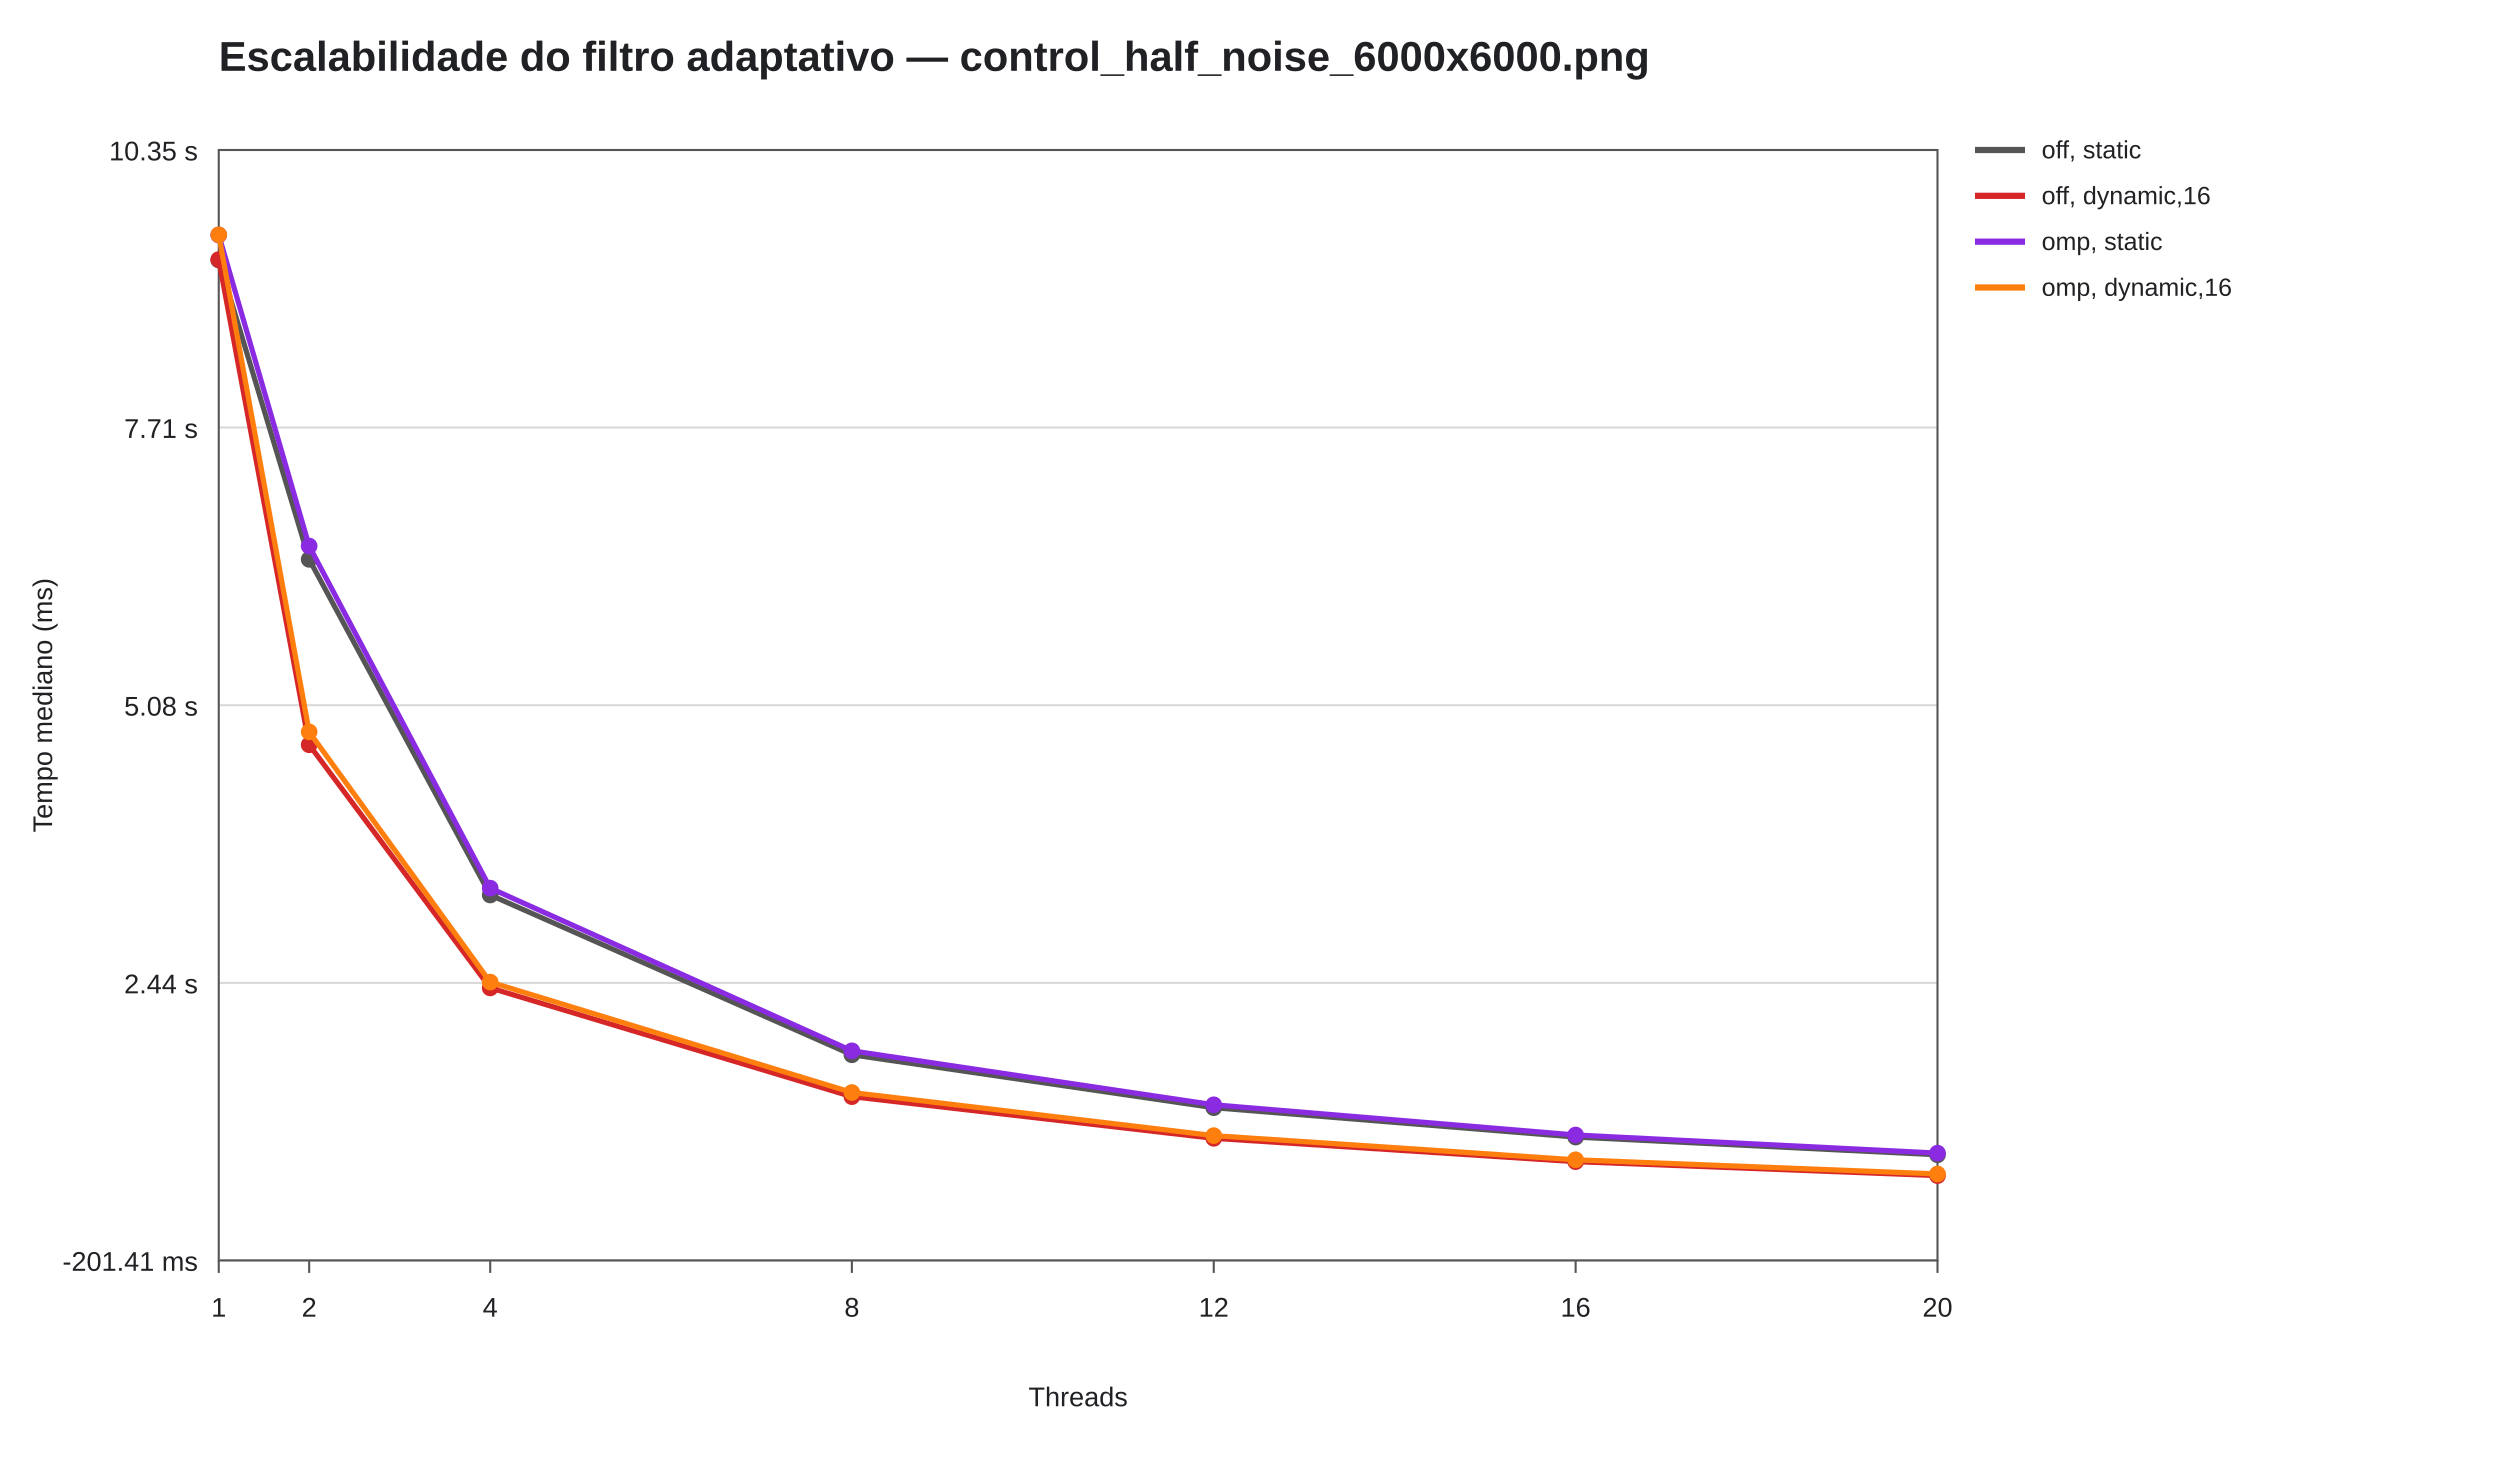
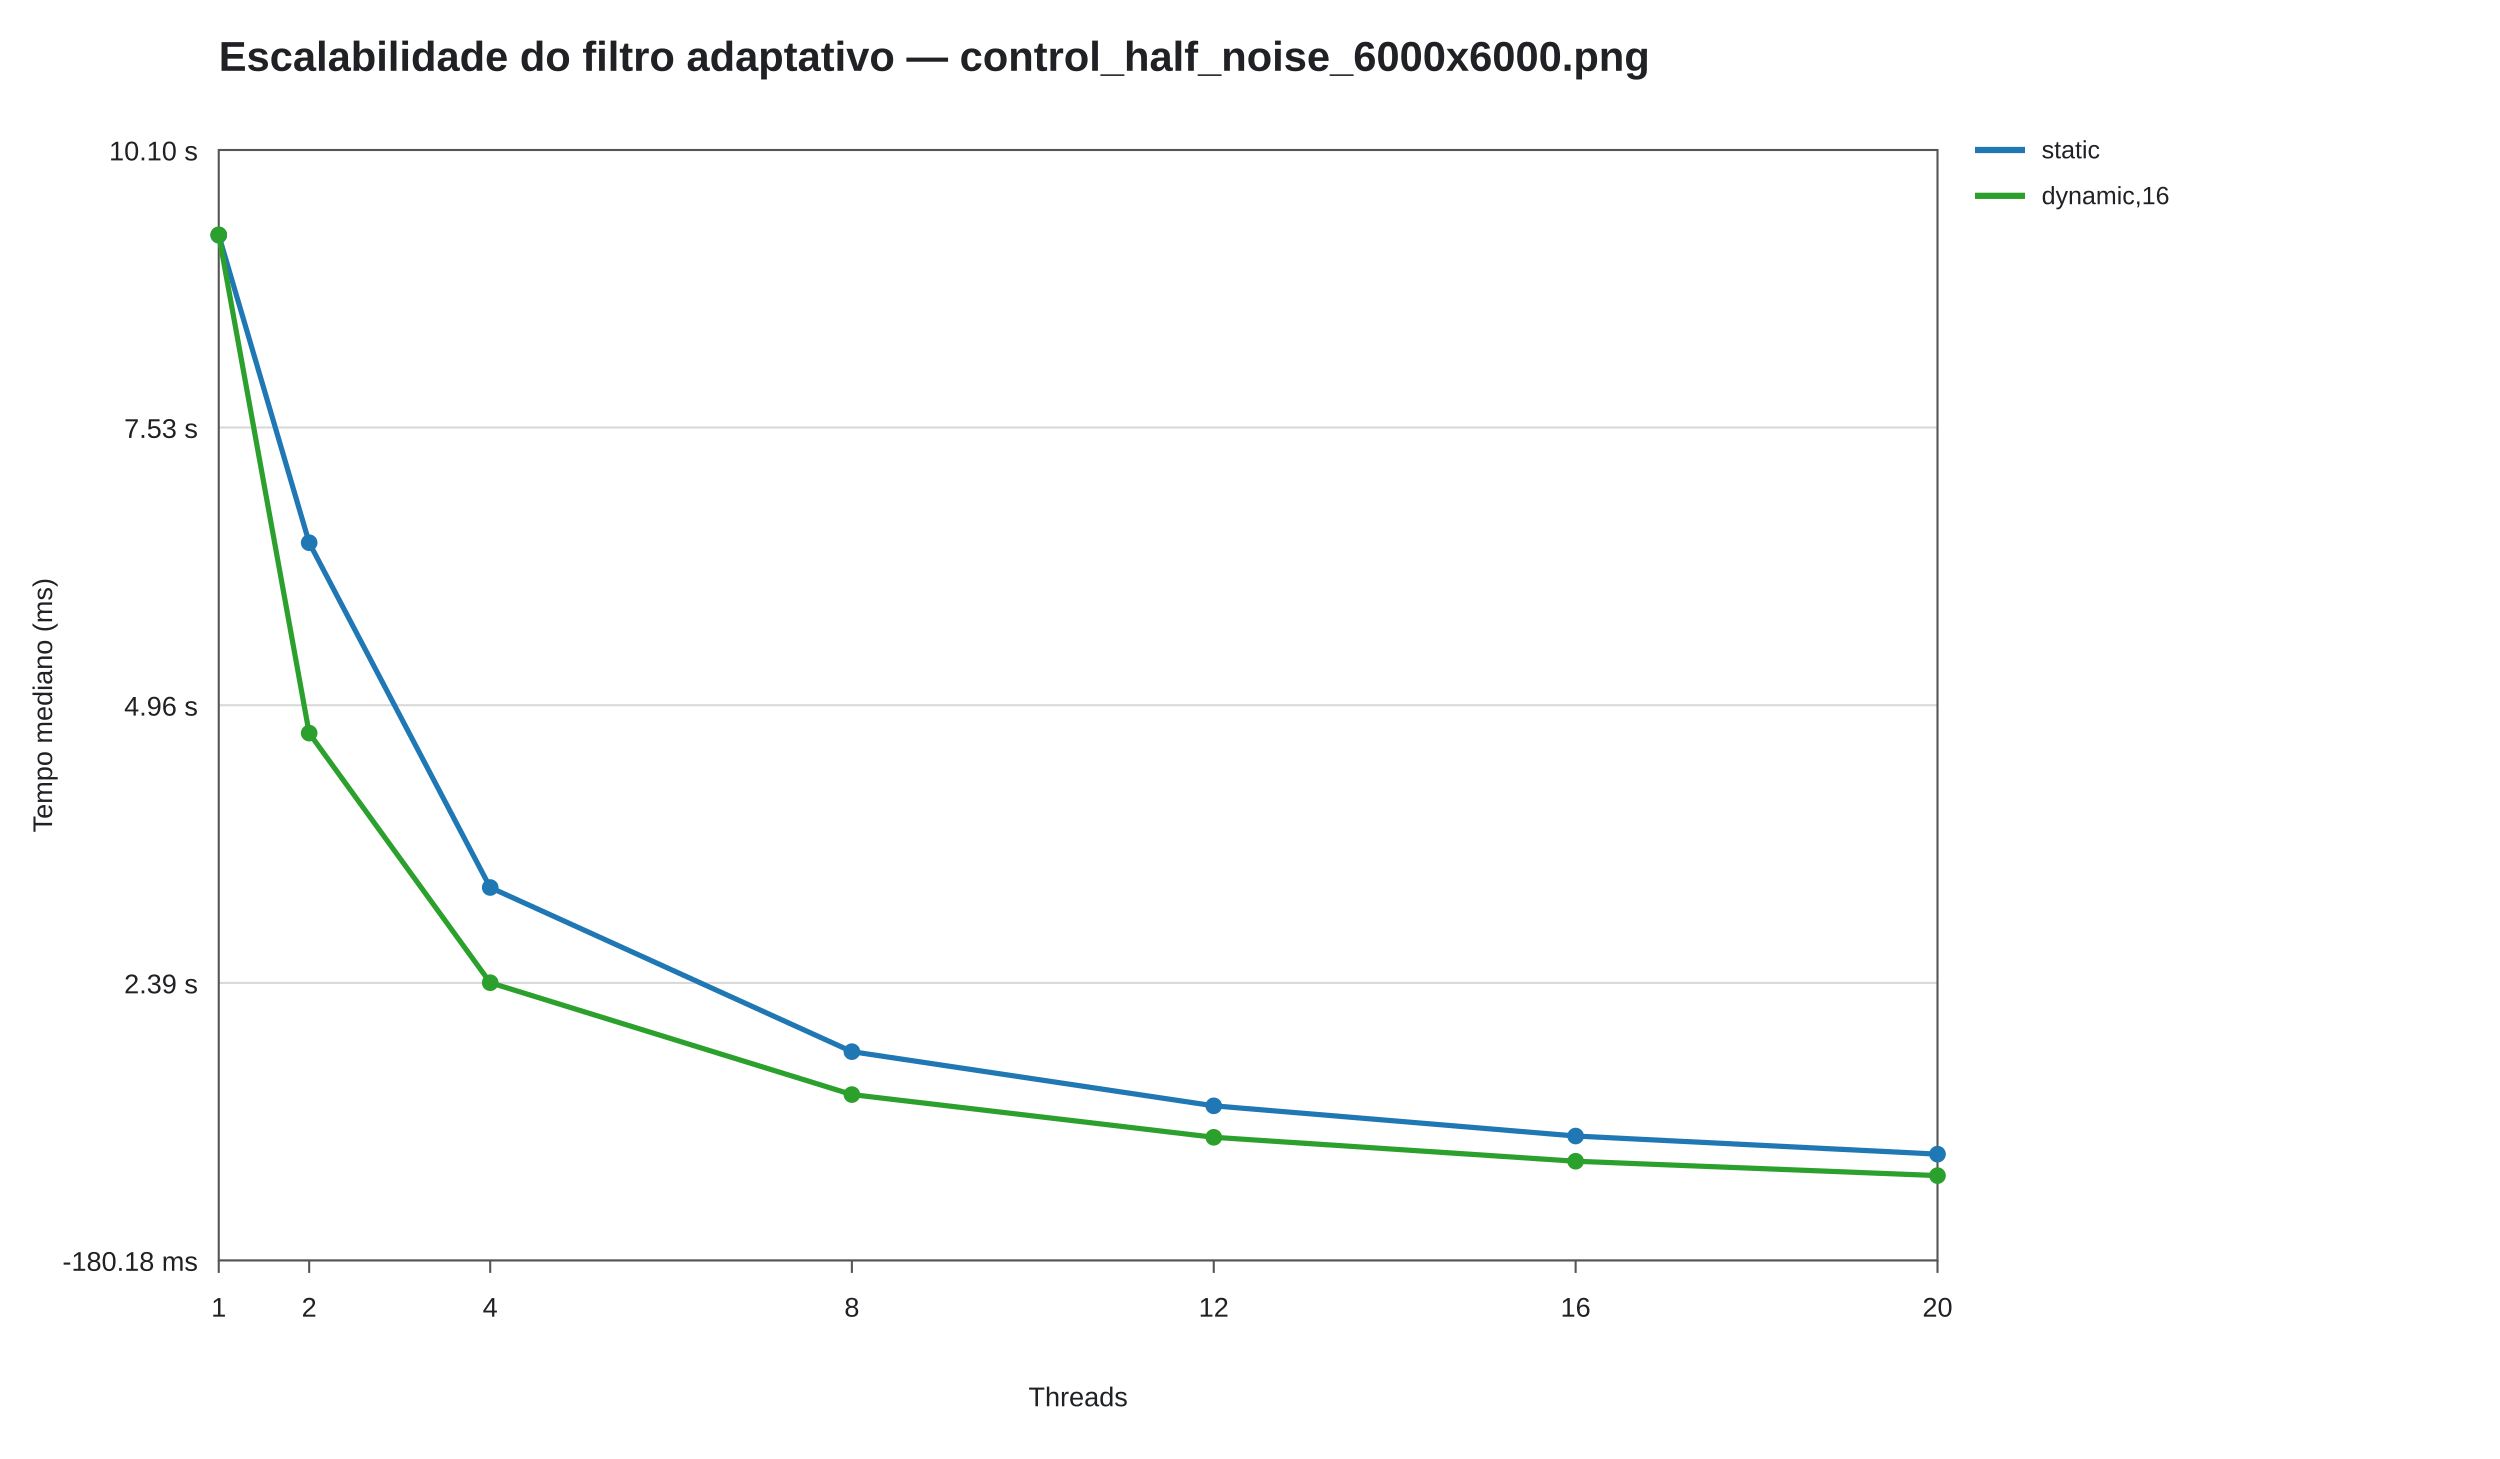
<svg xmlns="http://www.w3.org/2000/svg" width="1200" height="700" viewBox="0 0 1200 700" role="img" aria-label="Escalabilidade do filtro adaptativo — control_half_noise_6000x6000.png">
  <style>text{font-family:Arial,sans-serif;fill:#202124}.axis{font-size:13px}.small{font-size:12px}.title{font-size:20px;font-weight:700}.legend{font-size:12px}.grid{stroke:#d9d9d9;stroke-width:1}.frame{fill:none;stroke:#555;stroke-width:1}.note{font-size:11px;fill:#555}</style>
  <text class="title" x="105" y="34">Escalabilidade do filtro adaptativo — control_half_noise_6000x6000.png</text>
  <line class="grid" x1="105" x2="930" y1="605.0" y2="605.0" />
-   <text class="axis" text-anchor="end" x="95" y="610.0">-201.41 ms</text>
+   <text class="axis" text-anchor="end" x="95" y="610.0">-180.18 ms</text>
  <line class="grid" x1="105" x2="930" y1="471.8" y2="471.8" />
-   <text class="axis" text-anchor="end" x="95" y="476.8">2.44 s</text>
+   <text class="axis" text-anchor="end" x="95" y="476.8">2.39 s</text>
  <line class="grid" x1="105" x2="930" y1="338.5" y2="338.5" />
-   <text class="axis" text-anchor="end" x="95" y="343.5">5.08 s</text>
+   <text class="axis" text-anchor="end" x="95" y="343.5">4.96 s</text>
  <line class="grid" x1="105" x2="930" y1="205.2" y2="205.2" />
-   <text class="axis" text-anchor="end" x="95" y="210.2">7.71 s</text>
+   <text class="axis" text-anchor="end" x="95" y="210.2">7.53 s</text>
  <line class="grid" x1="105" x2="930" y1="72.0" y2="72.0" />
-   <text class="axis" text-anchor="end" x="95" y="77.0">10.35 s</text>
+   <text class="axis" text-anchor="end" x="95" y="77.0">10.10 s</text>
  <rect class="frame" x="105" y="72" width="825" height="533" />
  <line class="frame" x1="105.0" x2="105.0" y1="605" y2="611" />
  <text class="axis" text-anchor="middle" x="105.0" y="632">1</text>
  <line class="frame" x1="148.4" x2="148.4" y1="605" y2="611" />
  <text class="axis" text-anchor="middle" x="148.4" y="632">2</text>
  <line class="frame" x1="235.3" x2="235.3" y1="605" y2="611" />
  <text class="axis" text-anchor="middle" x="235.3" y="632">4</text>
  <line class="frame" x1="408.9" x2="408.9" y1="605" y2="611" />
  <text class="axis" text-anchor="middle" x="408.9" y="632">8</text>
  <line class="frame" x1="582.6" x2="582.6" y1="605" y2="611" />
  <text class="axis" text-anchor="middle" x="582.6" y="632">12</text>
  <line class="frame" x1="756.3" x2="756.3" y1="605" y2="611" />
  <text class="axis" text-anchor="middle" x="756.3" y="632">16</text>
  <line class="frame" x1="930.0" x2="930.0" y1="605" y2="611" />
  <text class="axis" text-anchor="middle" x="930.0" y="632">20</text>
-   <polyline points="105.0,124.8 148.4,268.5 235.3,429.6 408.9,506.3 582.6,531.7 756.3,545.8 930.0,554.3" fill="none" stroke="#555555" stroke-width="2.5" />
-   <circle cx="105.0" cy="124.8" r="4" fill="#555555" />
-   <circle cx="148.4" cy="268.5" r="4" fill="#555555" />
-   <circle cx="235.3" cy="429.6" r="4" fill="#555555" />
-   <circle cx="408.9" cy="506.3" r="4" fill="#555555" />
-   <circle cx="582.6" cy="531.7" r="4" fill="#555555" />
-   <circle cx="756.3" cy="545.8" r="4" fill="#555555" />
-   <circle cx="930.0" cy="554.3" r="4" fill="#555555" />
-   <line x1="948" x2="972" y1="72" y2="72" stroke="#555555" stroke-width="3" />
-   <text class="legend" x="980" y="76">off, static</text>
-   <polyline points="105.0,124.6 148.4,357.5 235.3,474.2 408.9,526.4 582.6,546.4 756.3,557.6 930.0,564.3" fill="none" stroke="#d62728" stroke-width="2.5" />
-   <circle cx="105.0" cy="124.6" r="4" fill="#d62728" />
-   <circle cx="148.4" cy="357.5" r="4" fill="#d62728" />
-   <circle cx="235.3" cy="474.2" r="4" fill="#d62728" />
-   <circle cx="408.9" cy="526.4" r="4" fill="#d62728" />
-   <circle cx="582.6" cy="546.4" r="4" fill="#d62728" />
-   <circle cx="756.3" cy="557.6" r="4" fill="#d62728" />
-   <circle cx="930.0" cy="564.3" r="4" fill="#d62728" />
-   <line x1="948" x2="972" y1="94" y2="94" stroke="#d62728" stroke-width="3" />
-   <text class="legend" x="980" y="98">off, dynamic,16</text>
-   <polyline points="105.0,112.8 148.4,262.1 235.3,426.3 408.9,504.4 582.6,530.3 756.3,544.8 930.0,553.5" fill="none" stroke="#8a2be2" stroke-width="2.5" />
-   <circle cx="105.0" cy="112.8" r="4" fill="#8a2be2" />
-   <circle cx="148.4" cy="262.1" r="4" fill="#8a2be2" />
-   <circle cx="235.3" cy="426.3" r="4" fill="#8a2be2" />
-   <circle cx="408.9" cy="504.4" r="4" fill="#8a2be2" />
-   <circle cx="582.6" cy="530.3" r="4" fill="#8a2be2" />
-   <circle cx="756.3" cy="544.8" r="4" fill="#8a2be2" />
-   <circle cx="930.0" cy="553.5" r="4" fill="#8a2be2" />
-   <line x1="948" x2="972" y1="116" y2="116" stroke="#8a2be2" stroke-width="3" />
-   <text class="legend" x="980" y="120">omp, static</text>
-   <polyline points="105.0,112.7 148.4,351.3 235.3,471.4 408.9,524.4 582.6,545.1 756.3,556.7 930.0,563.5" fill="none" stroke="#ff7f0e" stroke-width="2.5" />
-   <circle cx="105.0" cy="112.7" r="4" fill="#ff7f0e" />
-   <circle cx="148.4" cy="351.3" r="4" fill="#ff7f0e" />
-   <circle cx="235.3" cy="471.4" r="4" fill="#ff7f0e" />
-   <circle cx="408.9" cy="524.4" r="4" fill="#ff7f0e" />
-   <circle cx="582.6" cy="545.1" r="4" fill="#ff7f0e" />
-   <circle cx="756.3" cy="556.7" r="4" fill="#ff7f0e" />
-   <circle cx="930.0" cy="563.5" r="4" fill="#ff7f0e" />
-   <line x1="948" x2="972" y1="138" y2="138" stroke="#ff7f0e" stroke-width="3" />
-   <text class="legend" x="980" y="142">omp, dynamic,16</text>
+   <polyline points="105.0,112.9 148.4,260.5 235.3,426.0 408.9,504.8 582.6,530.8 756.3,545.3 930.0,554.0" fill="none" stroke="#1f77b4" stroke-width="2.5" />
+   <circle cx="105.0" cy="112.9" r="4" fill="#1f77b4" />
+   <circle cx="148.4" cy="260.5" r="4" fill="#1f77b4" />
+   <circle cx="235.3" cy="426.0" r="4" fill="#1f77b4" />
+   <circle cx="408.9" cy="504.8" r="4" fill="#1f77b4" />
+   <circle cx="582.6" cy="530.8" r="4" fill="#1f77b4" />
+   <circle cx="756.3" cy="545.3" r="4" fill="#1f77b4" />
+   <circle cx="930.0" cy="554.0" r="4" fill="#1f77b4" />
+   <line x1="948" x2="972" y1="72" y2="72" stroke="#1f77b4" stroke-width="3" />
+   <text class="legend" x="980" y="76">static</text>
+   <polyline points="105.0,112.7 148.4,351.9 235.3,471.7 408.9,525.4 582.6,545.9 756.3,557.4 930.0,564.3" fill="none" stroke="#2ca02c" stroke-width="2.5" />
+   <circle cx="105.0" cy="112.7" r="4" fill="#2ca02c" />
+   <circle cx="148.4" cy="351.9" r="4" fill="#2ca02c" />
+   <circle cx="235.3" cy="471.7" r="4" fill="#2ca02c" />
+   <circle cx="408.9" cy="525.4" r="4" fill="#2ca02c" />
+   <circle cx="582.6" cy="545.9" r="4" fill="#2ca02c" />
+   <circle cx="756.3" cy="557.4" r="4" fill="#2ca02c" />
+   <circle cx="930.0" cy="564.3" r="4" fill="#2ca02c" />
+   <line x1="948" x2="972" y1="94" y2="94" stroke="#2ca02c" stroke-width="3" />
+   <text class="legend" x="980" y="98">dynamic,16</text>
  <text class="axis" text-anchor="middle" x="517.5" y="675">Threads</text>
  <text class="axis" text-anchor="middle" transform="translate(25 338.5) rotate(-90)">Tempo mediano (ms)</text>
</svg>
